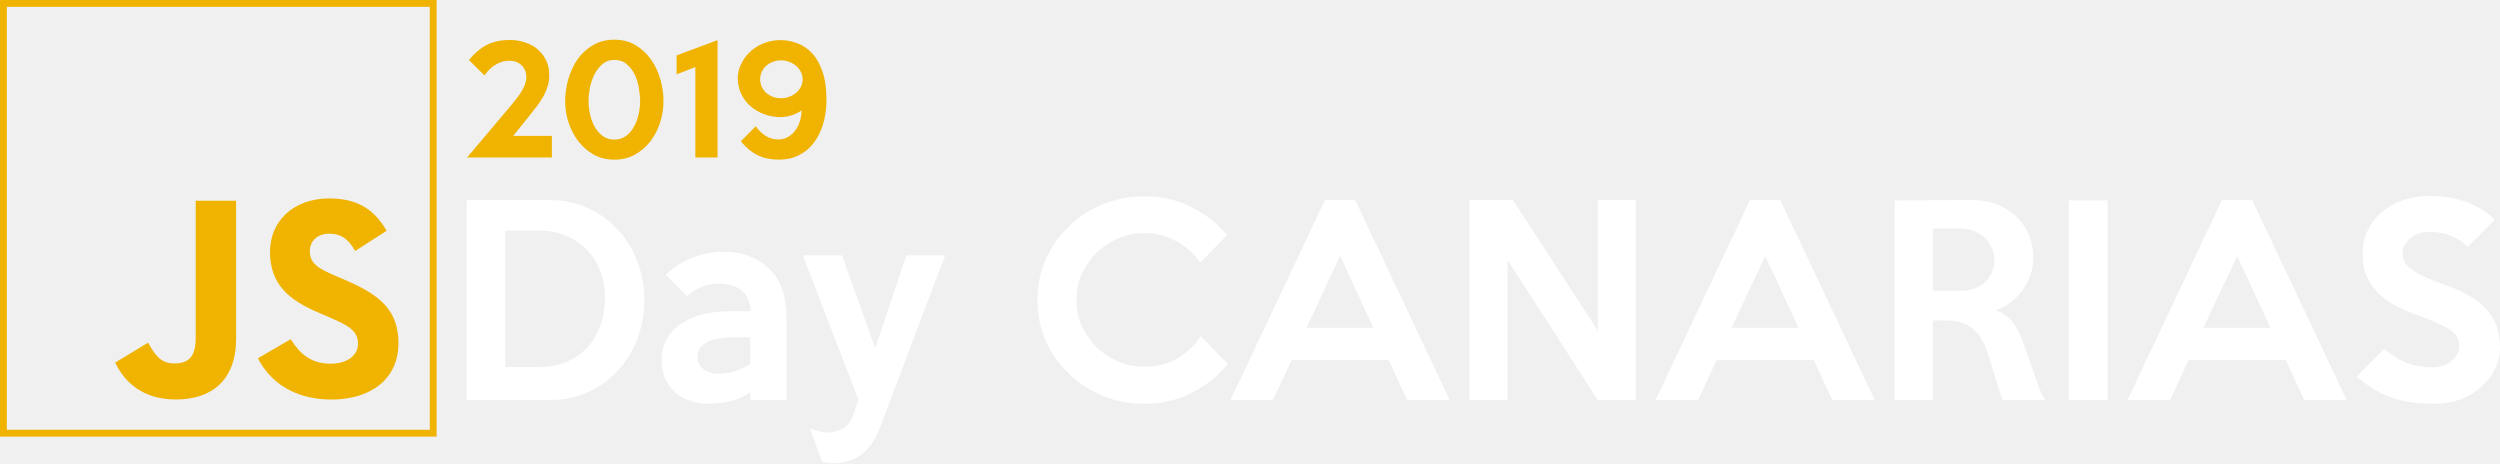
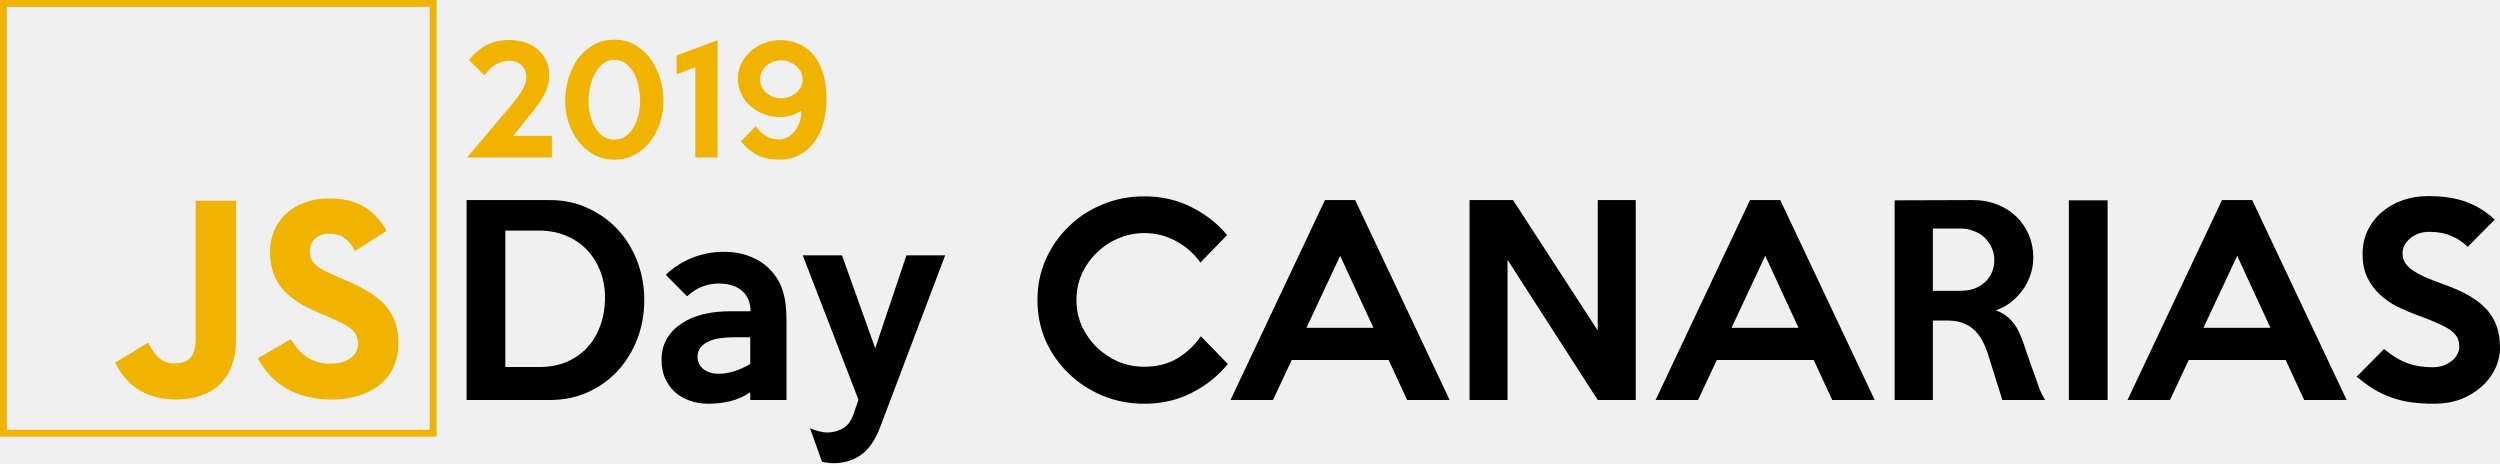
<svg xmlns="http://www.w3.org/2000/svg" height="679.005" width="3664.669" viewBox="0 0 3664.669 679.005" id="svg4167" version="1.1">
  <defs id="defs4175" />
  <g transform="translate(2125.747,4.492895)" id="layer1" style="display:inline;fill:none;stroke:#e3b44b;stroke-width:3;stroke-miterlimit:4;stroke-dasharray:none;stroke-opacity:1">
    <path style="color:#000000;font-style:normal;font-variant:normal;font-weight:normal;font-stretch:normal;font-size:medium;line-height:normal;font-family:sans-serif;font-variant-ligatures:normal;font-variant-position:normal;font-variant-caps:normal;font-variant-numeric:normal;font-variant-alternates:normal;font-feature-settings:normal;text-indent:0;text-align:start;text-decoration:none;text-decoration-line:none;text-decoration-style:solid;text-decoration-color:#000000;letter-spacing:normal;word-spacing:normal;text-transform:none;writing-mode:lr-tb;direction:ltr;text-orientation:mixed;dominant-baseline:auto;baseline-shift:baseline;text-anchor:start;white-space:normal;shape-padding:0;clip-rule:nonzero;display:inline;overflow:visible;visibility:visible;opacity:1;isolation:auto;mix-blend-mode:normal;color-interpolation:sRGB;color-interpolation-filters:linearRGB;solid-color:#000000;solid-opacity:1;vector-effect:none;fill:#efb300;fill-opacity:1;fill-rule:nonzero;stroke:none;stroke-width:10;stroke-linecap:butt;stroke-linejoin:miter;stroke-miterlimit:4;stroke-dasharray:none;stroke-dashoffset:0;stroke-opacity:1;color-rendering:auto;image-rendering:auto;shape-rendering:auto;text-rendering:auto;enable-background:accumulate" d="m -2125.746,-4.492 v 5 635 h 640 V -4.492 Z m 10,10 h 620 V 625.508 h -620 z" id="rect4169" />
    <path d="m -1699.546,492.697 c 12.69,20.72 29.2,35.95 58.4,35.95 24.53,0 40.2,-12.26 40.2,-29.2 0,-20.3 -16.1,-27.49 -43.1,-39.3 l -14.8,-6.35 c -42.72,-18.2 -71.1,-41 -71.1,-89.2 0,-44.4 33.83,-78.2 86.7,-78.2 37.64,0 64.7,13.1 84.2,47.4 l -46.1,29.6 c -10.15,-18.2 -21.1,-25.37 -38.1,-25.37 -17.34,0 -28.33,11 -28.33,25.37 0,17.76 11,24.95 36.4,35.95 l 14.8,6.34 c 50.3,21.57 78.7,43.56 78.7,93 0,53.3 -41.87,82.5 -98.1,82.5 -54.98,0 -90.5,-26.2 -107.88,-60.54 z m -209.13,5.13 c 9.3,16.5 17.76,30.45 38.1,30.45 19.45,0 31.72,-7.61 31.72,-37.2 l 0,-201.3 59.2,0 0,202.1 c 0,61.3 -35.94,89.2 -88.4,89.2 -47.4,0 -74.85,-24.53 -88.81,-54.075 z" id="path4171" style="fill:#efb300;fill-opacity:1;stroke:none;stroke-width:3;stroke-miterlimit:4;stroke-dasharray:none;stroke-opacity:1" />
  </g>
-   <g id="flowRoot4179-3" style="font-style:normal;font-weight:normal;font-size:40px;line-height:125%;font-family:sans-serif;letter-spacing:0px;word-spacing:0px;display:inline;fill:#ffffff;fill-opacity:1;stroke:none;stroke-width:1px;stroke-linecap:butt;stroke-linejoin:miter;stroke-opacity:1" transform="matrix(7.0577,0,0,7.0577,-393.9158,11.37379)">
-     <g transform="matrix(1.953533,0,0,1.953533,-35.93635,-38.40574)" style="font-style:normal;font-weight:normal;font-size:5.668px;line-height:125%;font-family:sans-serif;letter-spacing:0px;word-spacing:0px;fill:#ffffff;fill-opacity:1;stroke:none;stroke-width:1px;stroke-linecap:butt;stroke-linejoin:miter;stroke-opacity:1" id="flowRoot4164-6">
-       <path d="m 115.465,50.735 q 0,2.205 -0.744,4.144 -0.744,1.913 -2.072,3.374 -1.328,1.435 -3.188,2.285 -1.833,0.824 -4.012,0.824 l -8.873,0 0,-21.253 8.873,0 q 2.178,0 4.012,0.85 1.86,0.85 3.188,2.285 1.328,1.435 2.072,3.374 0.744,1.939 0.744,4.118 z m -4.171,-0.106 q 0.027,-1.488 -0.452,-2.816 -0.478,-1.328 -1.381,-2.311 -0.903,-1.01 -2.232,-1.567 -1.302,-0.584 -2.949,-0.584 l -3.587,0 0,14.505 3.587,0 q 1.621,0 2.896,-0.531 1.302,-0.558 2.205,-1.514 0.903,-0.983 1.381,-2.285 0.505,-1.328 0.531,-2.896 z" style="font-style:normal;font-variant:normal;font-weight:500;font-stretch:normal;font-size:26.567px;font-family:'Keep Calm';-inkscape-font-specification:'Keep Calm Medium';fill:#ffffff;fill-opacity:1" id="path4230" />
-       <path d="m 130.584,61.361 -3.852,0 0,-0.824 q -1.01,0.691 -2.152,0.956 -1.116,0.266 -2.311,0.266 -1.116,0 -2.019,-0.345 -0.903,-0.319 -1.567,-0.93 -0.664,-0.638 -1.036,-1.488 -0.345,-0.85 -0.345,-1.886 0,-1.302 0.558,-2.258 0.584,-0.983 1.567,-1.621 0.983,-0.664 2.285,-0.983 1.328,-0.319 2.843,-0.319 l 2.205,0 q 0,-1.355 -0.877,-2.152 -0.877,-0.797 -2.524,-0.797 -0.797,0 -1.647,0.292 -0.85,0.292 -1.7,1.063 l -2.258,-2.285 q 1.222,-1.169 2.816,-1.807 1.621,-0.638 3.321,-0.638 1.594,0 2.843,0.505 1.249,0.505 2.019,1.302 1.01,1.01 1.408,2.258 0.425,1.249 0.425,3.188 l 0,8.501 z m -3.852,-3.826 0,-2.843 -1.753,0 q -0.797,0 -1.514,0.106 -0.691,0.106 -1.222,0.372 -0.505,0.239 -0.824,0.638 -0.292,0.399 -0.292,0.956 0,0.797 0.611,1.302 0.638,0.505 1.621,0.505 0.85,0 1.674,-0.266 0.85,-0.266 1.7,-0.77 z" style="font-style:normal;font-variant:normal;font-weight:500;font-stretch:normal;font-size:26.567px;font-family:'Keep Calm';-inkscape-font-specification:'Keep Calm Medium';fill:#ffffff;fill-opacity:1" id="path4232" />
-       <path d="m 147.456,45.979 -6.907,18.251 q -0.77,2.046 -2.019,2.949 -1.249,0.903 -2.975,0.903 -0.266,0 -0.584,-0.053 -0.319,-0.027 -0.611,-0.106 l -1.275,-3.56 q 0.452,0.213 0.93,0.319 0.478,0.133 0.903,0.133 0.903,0 1.647,-0.425 0.744,-0.399 1.142,-1.514 l 0.531,-1.541 -5.924,-15.356 4.171,0 3.533,9.883 3.321,-9.883 4.118,0 z" style="font-style:normal;font-variant:normal;font-weight:500;font-stretch:normal;font-size:26.567px;font-family:'Keep Calm';-inkscape-font-specification:'Keep Calm Medium';fill:#ffffff;fill-opacity:1" id="path4234" />
-       <path d="m 177.511,57.536 q -1.594,1.939 -3.879,3.082 -2.258,1.142 -4.995,1.142 -2.364,0 -4.437,-0.85 -2.072,-0.877 -3.613,-2.364 -1.541,-1.488 -2.444,-3.48 -0.877,-2.019 -0.877,-4.33 0,-2.311 0.877,-4.304 0.903,-2.019 2.444,-3.507 1.541,-1.514 3.613,-2.364 2.072,-0.85 4.437,-0.85 2.736,0 4.995,1.142 2.285,1.142 3.799,2.975 l -2.843,2.922 q -0.983,-1.408 -2.55,-2.258 -1.541,-0.877 -3.401,-0.877 -1.488,0 -2.816,0.584 -1.302,0.558 -2.285,1.541 -0.983,0.956 -1.567,2.258 -0.558,1.275 -0.558,2.736 0,1.435 0.558,2.736 0.584,1.275 1.567,2.258 0.983,0.956 2.285,1.541 1.328,0.558 2.816,0.558 1.966,0 3.48,-0.877 1.514,-0.903 2.524,-2.364 l 2.869,2.949 z" style="font-style:normal;font-variant:normal;font-weight:500;font-stretch:normal;font-size:26.567px;font-family:'Keep Calm';-inkscape-font-specification:'Keep Calm Medium';fill:#ffffff;fill-opacity:1" id="path4236" />
-       <path d="m 201.089,61.361 -4.516,0 -1.966,-4.251 -10.308,0 -1.992,4.251 -4.516,0 10.042,-21.253 3.215,0 10.042,21.253 z m -8.103,-7.678 -3.533,-7.651 -3.587,7.651 7.12,0 z" style="font-style:normal;font-variant:normal;font-weight:500;font-stretch:normal;font-size:26.567px;font-family:'Keep Calm';-inkscape-font-specification:'Keep Calm Medium';fill:#ffffff;fill-opacity:1" id="path4238" />
-       <path d="m 220.874,61.361 -4.038,0 -9.591,-14.904 0,14.904 -4.038,0 0,-21.253 4.623,0 9.006,13.868 0,-13.868 4.038,0 0,21.253 z" style="font-style:normal;font-variant:normal;font-weight:500;font-stretch:normal;font-size:26.567px;font-family:'Keep Calm';-inkscape-font-specification:'Keep Calm Medium';fill:#ffffff;fill-opacity:1" id="path4240" />
-       <path d="m 246.283,61.361 -4.516,0 -1.966,-4.251 -10.308,0 -1.992,4.251 -4.516,0 10.042,-21.253 3.215,0 10.042,21.253 z m -8.103,-7.678 -3.533,-7.651 -3.587,7.651 7.12,0 z" style="font-style:normal;font-variant:normal;font-weight:500;font-stretch:normal;font-size:26.567px;font-family:'Keep Calm';-inkscape-font-specification:'Keep Calm Medium';fill:#ffffff;fill-opacity:1" id="path4242" />
-       <path d="m 264.394,61.361 -4.543,0 -1.514,-4.835 q -0.239,-0.797 -0.611,-1.461 -0.345,-0.664 -0.85,-1.142 -0.505,-0.478 -1.222,-0.744 -0.691,-0.266 -1.647,-0.266 l -1.541,0 0,8.448 -4.065,0 0,-21.227 8.395,-0.027 q 1.355,0 2.524,0.478 1.169,0.452 2.019,1.275 0.85,0.824 1.328,1.939 0.478,1.116 0.478,2.418 0,0.93 -0.292,1.807 -0.292,0.877 -0.824,1.621 -0.531,0.744 -1.275,1.328 -0.717,0.558 -1.594,0.85 1.01,0.372 1.647,1.089 0.638,0.691 1.01,1.674 0.186,0.452 0.345,0.903 0.159,0.452 0.319,0.956 0.186,0.478 0.372,1.063 0.213,0.558 0.452,1.249 0.292,0.877 0.531,1.514 0.266,0.611 0.558,1.089 z m -5.393,-14.851 q 0,-0.744 -0.292,-1.355 -0.266,-0.611 -0.744,-1.063 -0.478,-0.452 -1.142,-0.691 -0.638,-0.266 -1.381,-0.266 l -2.975,0 0,6.615 2.975,0 q 0.744,0 1.381,-0.213 0.664,-0.239 1.142,-0.664 0.478,-0.425 0.744,-1.01 0.292,-0.611 0.292,-1.355 z" style="font-style:normal;font-variant:normal;font-weight:500;font-stretch:normal;font-size:26.567px;font-family:'Keep Calm';-inkscape-font-specification:'Keep Calm Medium';fill:#ffffff;fill-opacity:1" id="path4244" />
-       <path d="m 271.043,61.361 -4.118,0 0,-21.227 4.118,0 0,21.227 z" style="font-style:normal;font-variant:normal;font-weight:500;font-stretch:normal;font-size:26.567px;font-family:'Keep Calm';-inkscape-font-specification:'Keep Calm Medium';fill:#ffffff;fill-opacity:1" id="path4246" />
-       <path d="m 296.459,61.361 -4.516,0 -1.966,-4.251 -10.308,0 -1.992,4.251 -4.516,0 10.042,-21.253 3.215,0 10.042,21.253 z m -8.103,-7.678 -3.533,-7.651 -3.587,7.651 7.12,0 z" style="font-style:normal;font-variant:normal;font-weight:500;font-stretch:normal;font-size:26.567px;font-family:'Keep Calm';-inkscape-font-specification:'Keep Calm Medium';fill:#ffffff;fill-opacity:1" id="path4248" />
-       <path d="m 312.764,55.782 q 0,1.196 -0.531,2.285 -0.505,1.063 -1.435,1.886 -0.93,0.824 -2.205,1.328 -1.275,0.478 -2.816,0.478 -1.381,0 -2.497,-0.159 -1.089,-0.159 -2.072,-0.505 -0.956,-0.345 -1.86,-0.877 -0.877,-0.558 -1.833,-1.328 l 2.922,-2.949 q 1.275,1.063 2.497,1.514 1.222,0.425 2.657,0.425 0.584,0 1.089,-0.159 0.531,-0.186 0.903,-0.478 0.399,-0.292 0.611,-0.691 0.239,-0.399 0.239,-0.877 0,-0.505 -0.186,-0.903 -0.186,-0.399 -0.664,-0.77 -0.478,-0.372 -1.328,-0.744 -0.85,-0.399 -2.178,-0.877 -1.169,-0.425 -2.258,-0.956 -1.063,-0.558 -1.886,-1.328 -0.797,-0.77 -1.302,-1.807 -0.478,-1.036 -0.478,-2.444 0,-1.355 0.531,-2.497 0.558,-1.142 1.488,-1.939 0.956,-0.824 2.205,-1.275 1.275,-0.452 2.736,-0.452 2.444,0 4.118,0.638 1.674,0.638 2.975,1.86 l -2.869,2.896 q -0.797,-0.77 -1.78,-1.169 -0.983,-0.425 -2.311,-0.425 -0.611,0 -1.142,0.186 -0.505,0.186 -0.877,0.505 -0.372,0.292 -0.611,0.717 -0.213,0.399 -0.213,0.85 0,0.505 0.213,0.93 0.213,0.399 0.717,0.797 0.505,0.372 1.328,0.77 0.85,0.372 2.099,0.824 1.594,0.558 2.736,1.222 1.142,0.664 1.86,1.461 0.717,0.797 1.063,1.807 0.345,0.983 0.345,2.232 z" style="font-style:normal;font-variant:normal;font-weight:500;font-stretch:normal;font-size:26.567px;font-family:'Keep Calm';-inkscape-font-specification:'Keep Calm Medium';fill:#ffffff;fill-opacity:1" id="path4250" />
+   <g id="flowRoot4179-3" style="font-style:normal;font-weight:normal;font-size:40px;line-height:125%;font-family:sans-serif;letter-spacing:0px;word-spacing:0px;display:inline;fill:#000;fill-opacity:1;stroke:none;stroke-width:1px;stroke-linecap:butt;stroke-linejoin:miter;stroke-opacity:1" transform="matrix(7.0577,0,0,7.0577,-393.9158,11.37379)">
+     <g transform="matrix(1.953533,0,0,1.953533,-35.93635,-38.40574)" style="font-style:normal;font-weight:normal;font-size:5.668px;line-height:125%;font-family:sans-serif;letter-spacing:0px;word-spacing:0px;fill:#000;fill-opacity:1;stroke:none;stroke-width:1px;stroke-linecap:butt;stroke-linejoin:miter;stroke-opacity:1" id="flowRoot4164-6">
+       <path d="m 115.465,50.735 q 0,2.205 -0.744,4.144 -0.744,1.913 -2.072,3.374 -1.328,1.435 -3.188,2.285 -1.833,0.824 -4.012,0.824 l -8.873,0 0,-21.253 8.873,0 q 2.178,0 4.012,0.85 1.86,0.85 3.188,2.285 1.328,1.435 2.072,3.374 0.744,1.939 0.744,4.118 z m -4.171,-0.106 q 0.027,-1.488 -0.452,-2.816 -0.478,-1.328 -1.381,-2.311 -0.903,-1.01 -2.232,-1.567 -1.302,-0.584 -2.949,-0.584 l -3.587,0 0,14.505 3.587,0 q 1.621,0 2.896,-0.531 1.302,-0.558 2.205,-1.514 0.903,-0.983 1.381,-2.285 0.505,-1.328 0.531,-2.896 z" style="font-style:normal;font-variant:normal;font-weight:500;font-stretch:normal;font-size:26.567px;font-family:'Keep Calm';-inkscape-font-specification:'Keep Calm Medium';fill:#000;fill-opacity:1" id="path4230" />
+       <path d="m 130.584,61.361 -3.852,0 0,-0.824 q -1.01,0.691 -2.152,0.956 -1.116,0.266 -2.311,0.266 -1.116,0 -2.019,-0.345 -0.903,-0.319 -1.567,-0.93 -0.664,-0.638 -1.036,-1.488 -0.345,-0.85 -0.345,-1.886 0,-1.302 0.558,-2.258 0.584,-0.983 1.567,-1.621 0.983,-0.664 2.285,-0.983 1.328,-0.319 2.843,-0.319 l 2.205,0 q 0,-1.355 -0.877,-2.152 -0.877,-0.797 -2.524,-0.797 -0.797,0 -1.647,0.292 -0.85,0.292 -1.7,1.063 l -2.258,-2.285 q 1.222,-1.169 2.816,-1.807 1.621,-0.638 3.321,-0.638 1.594,0 2.843,0.505 1.249,0.505 2.019,1.302 1.01,1.01 1.408,2.258 0.425,1.249 0.425,3.188 l 0,8.501 z m -3.852,-3.826 0,-2.843 -1.753,0 q -0.797,0 -1.514,0.106 -0.691,0.106 -1.222,0.372 -0.505,0.239 -0.824,0.638 -0.292,0.399 -0.292,0.956 0,0.797 0.611,1.302 0.638,0.505 1.621,0.505 0.85,0 1.674,-0.266 0.85,-0.266 1.7,-0.77 z" style="font-style:normal;font-variant:normal;font-weight:500;font-stretch:normal;font-size:26.567px;font-family:'Keep Calm';-inkscape-font-specification:'Keep Calm Medium';fill:#000;fill-opacity:1" id="path4232" />
+       <path d="m 147.456,45.979 -6.907,18.251 q -0.77,2.046 -2.019,2.949 -1.249,0.903 -2.975,0.903 -0.266,0 -0.584,-0.053 -0.319,-0.027 -0.611,-0.106 l -1.275,-3.56 q 0.452,0.213 0.93,0.319 0.478,0.133 0.903,0.133 0.903,0 1.647,-0.425 0.744,-0.399 1.142,-1.514 l 0.531,-1.541 -5.924,-15.356 4.171,0 3.533,9.883 3.321,-9.883 4.118,0 z" style="font-style:normal;font-variant:normal;font-weight:500;font-stretch:normal;font-size:26.567px;font-family:'Keep Calm';-inkscape-font-specification:'Keep Calm Medium';fill:#000;fill-opacity:1" id="path4234" />
+       <path d="m 177.511,57.536 q -1.594,1.939 -3.879,3.082 -2.258,1.142 -4.995,1.142 -2.364,0 -4.437,-0.85 -2.072,-0.877 -3.613,-2.364 -1.541,-1.488 -2.444,-3.48 -0.877,-2.019 -0.877,-4.33 0,-2.311 0.877,-4.304 0.903,-2.019 2.444,-3.507 1.541,-1.514 3.613,-2.364 2.072,-0.85 4.437,-0.85 2.736,0 4.995,1.142 2.285,1.142 3.799,2.975 l -2.843,2.922 q -0.983,-1.408 -2.55,-2.258 -1.541,-0.877 -3.401,-0.877 -1.488,0 -2.816,0.584 -1.302,0.558 -2.285,1.541 -0.983,0.956 -1.567,2.258 -0.558,1.275 -0.558,2.736 0,1.435 0.558,2.736 0.584,1.275 1.567,2.258 0.983,0.956 2.285,1.541 1.328,0.558 2.816,0.558 1.966,0 3.48,-0.877 1.514,-0.903 2.524,-2.364 l 2.869,2.949 z" style="font-style:normal;font-variant:normal;font-weight:500;font-stretch:normal;font-size:26.567px;font-family:'Keep Calm';-inkscape-font-specification:'Keep Calm Medium';fill:#000;fill-opacity:1" id="path4236" />
+       <path d="m 201.089,61.361 -4.516,0 -1.966,-4.251 -10.308,0 -1.992,4.251 -4.516,0 10.042,-21.253 3.215,0 10.042,21.253 z m -8.103,-7.678 -3.533,-7.651 -3.587,7.651 7.12,0 z" style="font-style:normal;font-variant:normal;font-weight:500;font-stretch:normal;font-size:26.567px;font-family:'Keep Calm';-inkscape-font-specification:'Keep Calm Medium';fill:#000;fill-opacity:1" id="path4238" />
+       <path d="m 220.874,61.361 -4.038,0 -9.591,-14.904 0,14.904 -4.038,0 0,-21.253 4.623,0 9.006,13.868 0,-13.868 4.038,0 0,21.253 z" style="font-style:normal;font-variant:normal;font-weight:500;font-stretch:normal;font-size:26.567px;font-family:'Keep Calm';-inkscape-font-specification:'Keep Calm Medium';fill:#000;fill-opacity:1" id="path4240" />
+       <path d="m 246.283,61.361 -4.516,0 -1.966,-4.251 -10.308,0 -1.992,4.251 -4.516,0 10.042,-21.253 3.215,0 10.042,21.253 z m -8.103,-7.678 -3.533,-7.651 -3.587,7.651 7.12,0 z" style="font-style:normal;font-variant:normal;font-weight:500;font-stretch:normal;font-size:26.567px;font-family:'Keep Calm';-inkscape-font-specification:'Keep Calm Medium';fill:#000;fill-opacity:1" id="path4242" />
+       <path d="m 264.394,61.361 -4.543,0 -1.514,-4.835 q -0.239,-0.797 -0.611,-1.461 -0.345,-0.664 -0.85,-1.142 -0.505,-0.478 -1.222,-0.744 -0.691,-0.266 -1.647,-0.266 l -1.541,0 0,8.448 -4.065,0 0,-21.227 8.395,-0.027 q 1.355,0 2.524,0.478 1.169,0.452 2.019,1.275 0.85,0.824 1.328,1.939 0.478,1.116 0.478,2.418 0,0.93 -0.292,1.807 -0.292,0.877 -0.824,1.621 -0.531,0.744 -1.275,1.328 -0.717,0.558 -1.594,0.85 1.01,0.372 1.647,1.089 0.638,0.691 1.01,1.674 0.186,0.452 0.345,0.903 0.159,0.452 0.319,0.956 0.186,0.478 0.372,1.063 0.213,0.558 0.452,1.249 0.292,0.877 0.531,1.514 0.266,0.611 0.558,1.089 z m -5.393,-14.851 q 0,-0.744 -0.292,-1.355 -0.266,-0.611 -0.744,-1.063 -0.478,-0.452 -1.142,-0.691 -0.638,-0.266 -1.381,-0.266 l -2.975,0 0,6.615 2.975,0 q 0.744,0 1.381,-0.213 0.664,-0.239 1.142,-0.664 0.478,-0.425 0.744,-1.01 0.292,-0.611 0.292,-1.355 z" style="font-style:normal;font-variant:normal;font-weight:500;font-stretch:normal;font-size:26.567px;font-family:'Keep Calm';-inkscape-font-specification:'Keep Calm Medium';fill:#000;fill-opacity:1" id="path4244" />
+       <path d="m 271.043,61.361 -4.118,0 0,-21.227 4.118,0 0,21.227 z" style="font-style:normal;font-variant:normal;font-weight:500;font-stretch:normal;font-size:26.567px;font-family:'Keep Calm';-inkscape-font-specification:'Keep Calm Medium';fill:#000;fill-opacity:1" id="path4246" />
+       <path d="m 296.459,61.361 -4.516,0 -1.966,-4.251 -10.308,0 -1.992,4.251 -4.516,0 10.042,-21.253 3.215,0 10.042,21.253 z m -8.103,-7.678 -3.533,-7.651 -3.587,7.651 7.12,0 z" style="font-style:normal;font-variant:normal;font-weight:500;font-stretch:normal;font-size:26.567px;font-family:'Keep Calm';-inkscape-font-specification:'Keep Calm Medium';fill:#000;fill-opacity:1" id="path4248" />
+       <path d="m 312.764,55.782 q 0,1.196 -0.531,2.285 -0.505,1.063 -1.435,1.886 -0.93,0.824 -2.205,1.328 -1.275,0.478 -2.816,0.478 -1.381,0 -2.497,-0.159 -1.089,-0.159 -2.072,-0.505 -0.956,-0.345 -1.86,-0.877 -0.877,-0.558 -1.833,-1.328 l 2.922,-2.949 q 1.275,1.063 2.497,1.514 1.222,0.425 2.657,0.425 0.584,0 1.089,-0.159 0.531,-0.186 0.903,-0.478 0.399,-0.292 0.611,-0.691 0.239,-0.399 0.239,-0.877 0,-0.505 -0.186,-0.903 -0.186,-0.399 -0.664,-0.77 -0.478,-0.372 -1.328,-0.744 -0.85,-0.399 -2.178,-0.877 -1.169,-0.425 -2.258,-0.956 -1.063,-0.558 -1.886,-1.328 -0.797,-0.77 -1.302,-1.807 -0.478,-1.036 -0.478,-2.444 0,-1.355 0.531,-2.497 0.558,-1.142 1.488,-1.939 0.956,-0.824 2.205,-1.275 1.275,-0.452 2.736,-0.452 2.444,0 4.118,0.638 1.674,0.638 2.975,1.86 l -2.869,2.896 q -0.797,-0.77 -1.78,-1.169 -0.983,-0.425 -2.311,-0.425 -0.611,0 -1.142,0.186 -0.505,0.186 -0.877,0.505 -0.372,0.292 -0.611,0.717 -0.213,0.399 -0.213,0.85 0,0.505 0.213,0.93 0.213,0.399 0.717,0.797 0.505,0.372 1.328,0.77 0.85,0.372 2.099,0.824 1.594,0.558 2.736,1.222 1.142,0.664 1.86,1.461 0.717,0.797 1.063,1.807 0.345,0.983 0.345,2.232 z" style="font-style:normal;font-variant:normal;font-weight:500;font-stretch:normal;font-size:26.567px;font-family:'Keep Calm';-inkscape-font-specification:'Keep Calm Medium';fill:#000;fill-opacity:1" id="path4250" />
    </g>
  </g>
  <g transform="translate(-366.4104,316.4212)" style="font-style:normal;font-weight:normal;font-size:212.114px;line-height:125%;font-family:sans-serif;letter-spacing:0px;word-spacing:0px;display:inline;fill:#e3b44b;fill-opacity:1;stroke:none;stroke-width:1px;stroke-linecap:butt;stroke-linejoin:miter;stroke-opacity:1" id="flowRoot4170">
    <g aria-label="2019" style="font-style:normal;font-weight:normal;font-size:211.358px;line-height:1.25;font-family:sans-serif;letter-spacing:0px;word-spacing:0px;fill:#e3b44b;fill-opacity:1;stroke:none;stroke-width:5.284px" id="text29">
      <path d="m 1175.376,-85.557 h -124.279 l 65.098,-77.146 q 3.804,-4.65 7.609,-9.511 4.016,-5.073 7.186,-10.357 3.17,-5.284 5.073,-10.357 1.902,-5.284 1.902,-10.145 0,-11.202 -7.186,-17.754 -6.975,-6.552 -17.331,-6.552 -11.836,0 -21.136,6.129 -9.3,5.918 -15.641,15.429 l -22.827,-22.615 q 11.202,-14.161 25.363,-21.77 14.161,-7.609 35.086,-7.609 10.991,0 21.136,3.382 10.357,3.17 18.388,9.722 8.032,6.552 12.893,16.275 4.861,9.722 4.861,22.404 0,8.454 -2.325,16.063 -2.325,7.609 -6.341,14.795 -3.804,6.975 -9.088,13.95 -5.284,6.763 -10.991,13.95 l -24.095,30.013 h 56.644 z" style="font-style:normal;font-variant:normal;font-weight:normal;font-stretch:normal;font-family:'Keep Calm';-inkscape-font-specification:'Keep Calm';fill:#efb300;fill-opacity:1;stroke-width:5.284px" id="path31" />
      <path d="m 1339,-168.198 q 0,15.641 -4.861,31.07 -4.861,15.429 -14.161,27.688 -9.3,12.047 -22.827,19.656 -13.316,7.398 -30.224,7.398 -16.909,0 -30.224,-7.398 -13.316,-7.609 -22.615,-19.656 -9.3,-12.259 -14.372,-27.688 -4.861,-15.429 -4.861,-31.07 0,-16.275 4.65,-32.338 4.65,-16.063 13.527,-28.956 9.088,-12.893 22.615,-20.713 13.527,-8.032 31.281,-8.032 17.754,0 31.07,8.032 13.527,8.032 22.615,20.924 9.088,12.893 13.738,28.956 4.65,16.063 4.65,32.126 z m -34.24,0 q 0,-8.877 -1.902,-19.445 -1.691,-10.568 -6.129,-19.656 -4.439,-9.088 -11.836,-15.218 -7.186,-6.129 -17.965,-6.129 -10.357,0 -17.543,6.341 -7.186,6.129 -11.836,15.429 -4.439,9.088 -6.552,19.656 -1.902,10.568 -1.902,19.022 0,8.877 2.114,18.811 2.114,9.722 6.552,18.177 4.65,8.454 11.836,13.95 7.186,5.495 17.331,5.495 10.145,0 17.331,-5.495 7.186,-5.495 11.625,-13.738 4.65,-8.454 6.763,-18.388 2.114,-9.934 2.114,-18.811 z" style="font-style:normal;font-variant:normal;font-weight:normal;font-stretch:normal;font-family:'Keep Calm';-inkscape-font-specification:'Keep Calm';fill:#efb300;fill-opacity:1;stroke-width:5.284px" id="path33" />
      <path d="m 1418.253,-85.557 h -32.549 v -132.522 l -27.477,10.568 v -27.688 l 60.026,-22.404 z" style="font-style:normal;font-variant:normal;font-weight:normal;font-stretch:normal;font-family:'Keep Calm';-inkscape-font-specification:'Keep Calm';fill:#efb300;fill-opacity:1;stroke-width:5.284px" id="path35" />
      <path d="m 1577.892,-170.1 q 0,19.656 -5.073,35.931 -4.861,16.063 -13.95,27.688 -8.877,11.413 -21.77,17.754 -12.681,6.341 -28.533,6.341 -17.965,0 -31.281,-6.341 -13.316,-6.552 -24.94,-20.502 l 21.981,-22.193 q 5.918,8.877 14.372,14.161 8.454,5.284 19.022,5.284 7.186,0 13.316,-3.382 6.129,-3.382 10.568,-9.088 4.65,-5.918 7.186,-13.738 2.536,-7.82 2.536,-16.486 -5.707,4.439 -14.161,7.186 -8.454,2.748 -16.275,2.748 -12.681,0 -24.095,-4.227 -11.413,-4.227 -20.079,-11.625 -8.666,-7.609 -13.738,-17.965 -5.073,-10.568 -5.073,-23.249 0,-10.779 4.861,-20.713 4.861,-10.145 13.104,-17.965 8.454,-7.82 19.868,-12.47 11.413,-4.65 24.729,-4.65 12.681,0 24.729,4.65 12.259,4.439 21.77,14.795 9.511,10.145 15.218,27.054 5.707,16.697 5.707,41.004 z m -34.874,-30.013 q 0,-5.707 -2.536,-10.779 -2.536,-5.073 -6.975,-8.877 -4.227,-3.804 -10.145,-5.918 -5.707,-2.325 -12.047,-2.325 -6.552,0 -12.259,2.325 -5.495,2.114 -9.723,5.918 -4.016,3.804 -6.341,8.877 -2.325,5.073 -2.325,10.779 0,5.707 2.325,10.779 2.325,5.073 6.341,8.877 4.227,3.593 9.723,5.918 5.707,2.114 12.259,2.114 6.341,0 12.047,-2.114 5.918,-2.325 10.145,-5.918 4.439,-3.804 6.975,-8.877 2.536,-5.073 2.536,-10.779 z" style="font-style:normal;font-variant:normal;font-weight:normal;font-stretch:normal;font-family:'Keep Calm';-inkscape-font-specification:'Keep Calm';fill:#efb300;fill-opacity:1;stroke-width:5.284px" id="path37" />
    </g>
  </g>
</svg>
